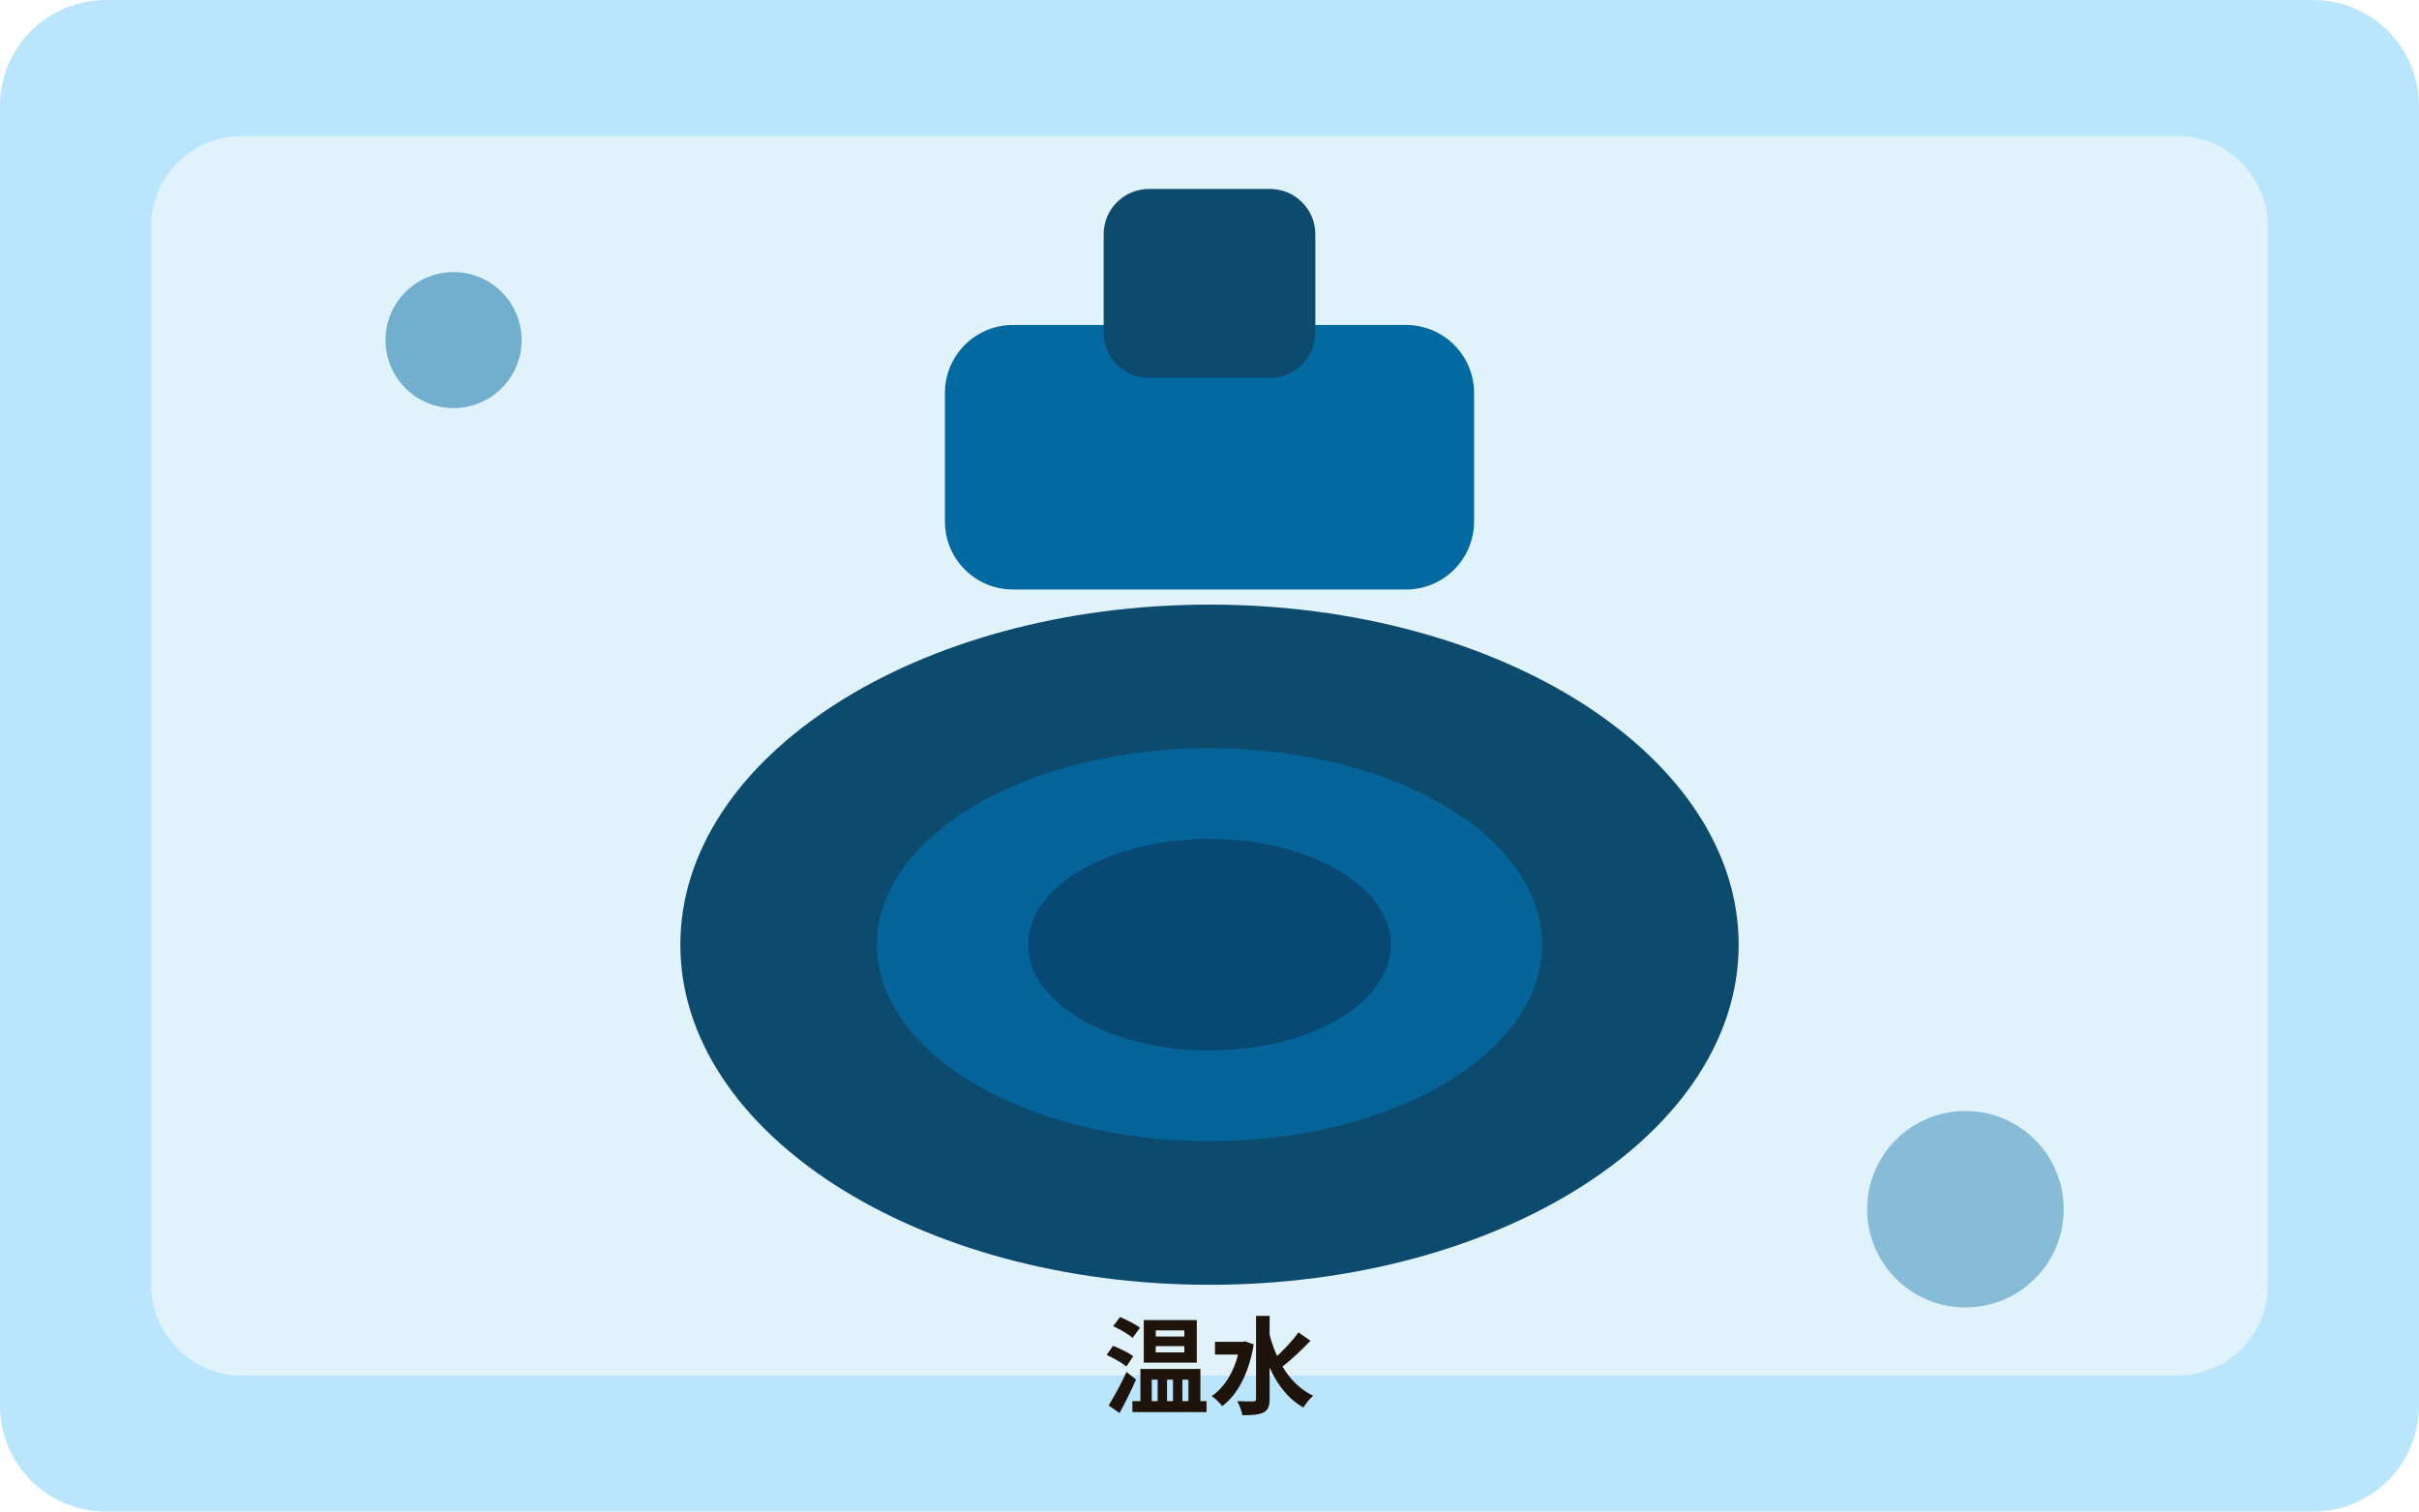
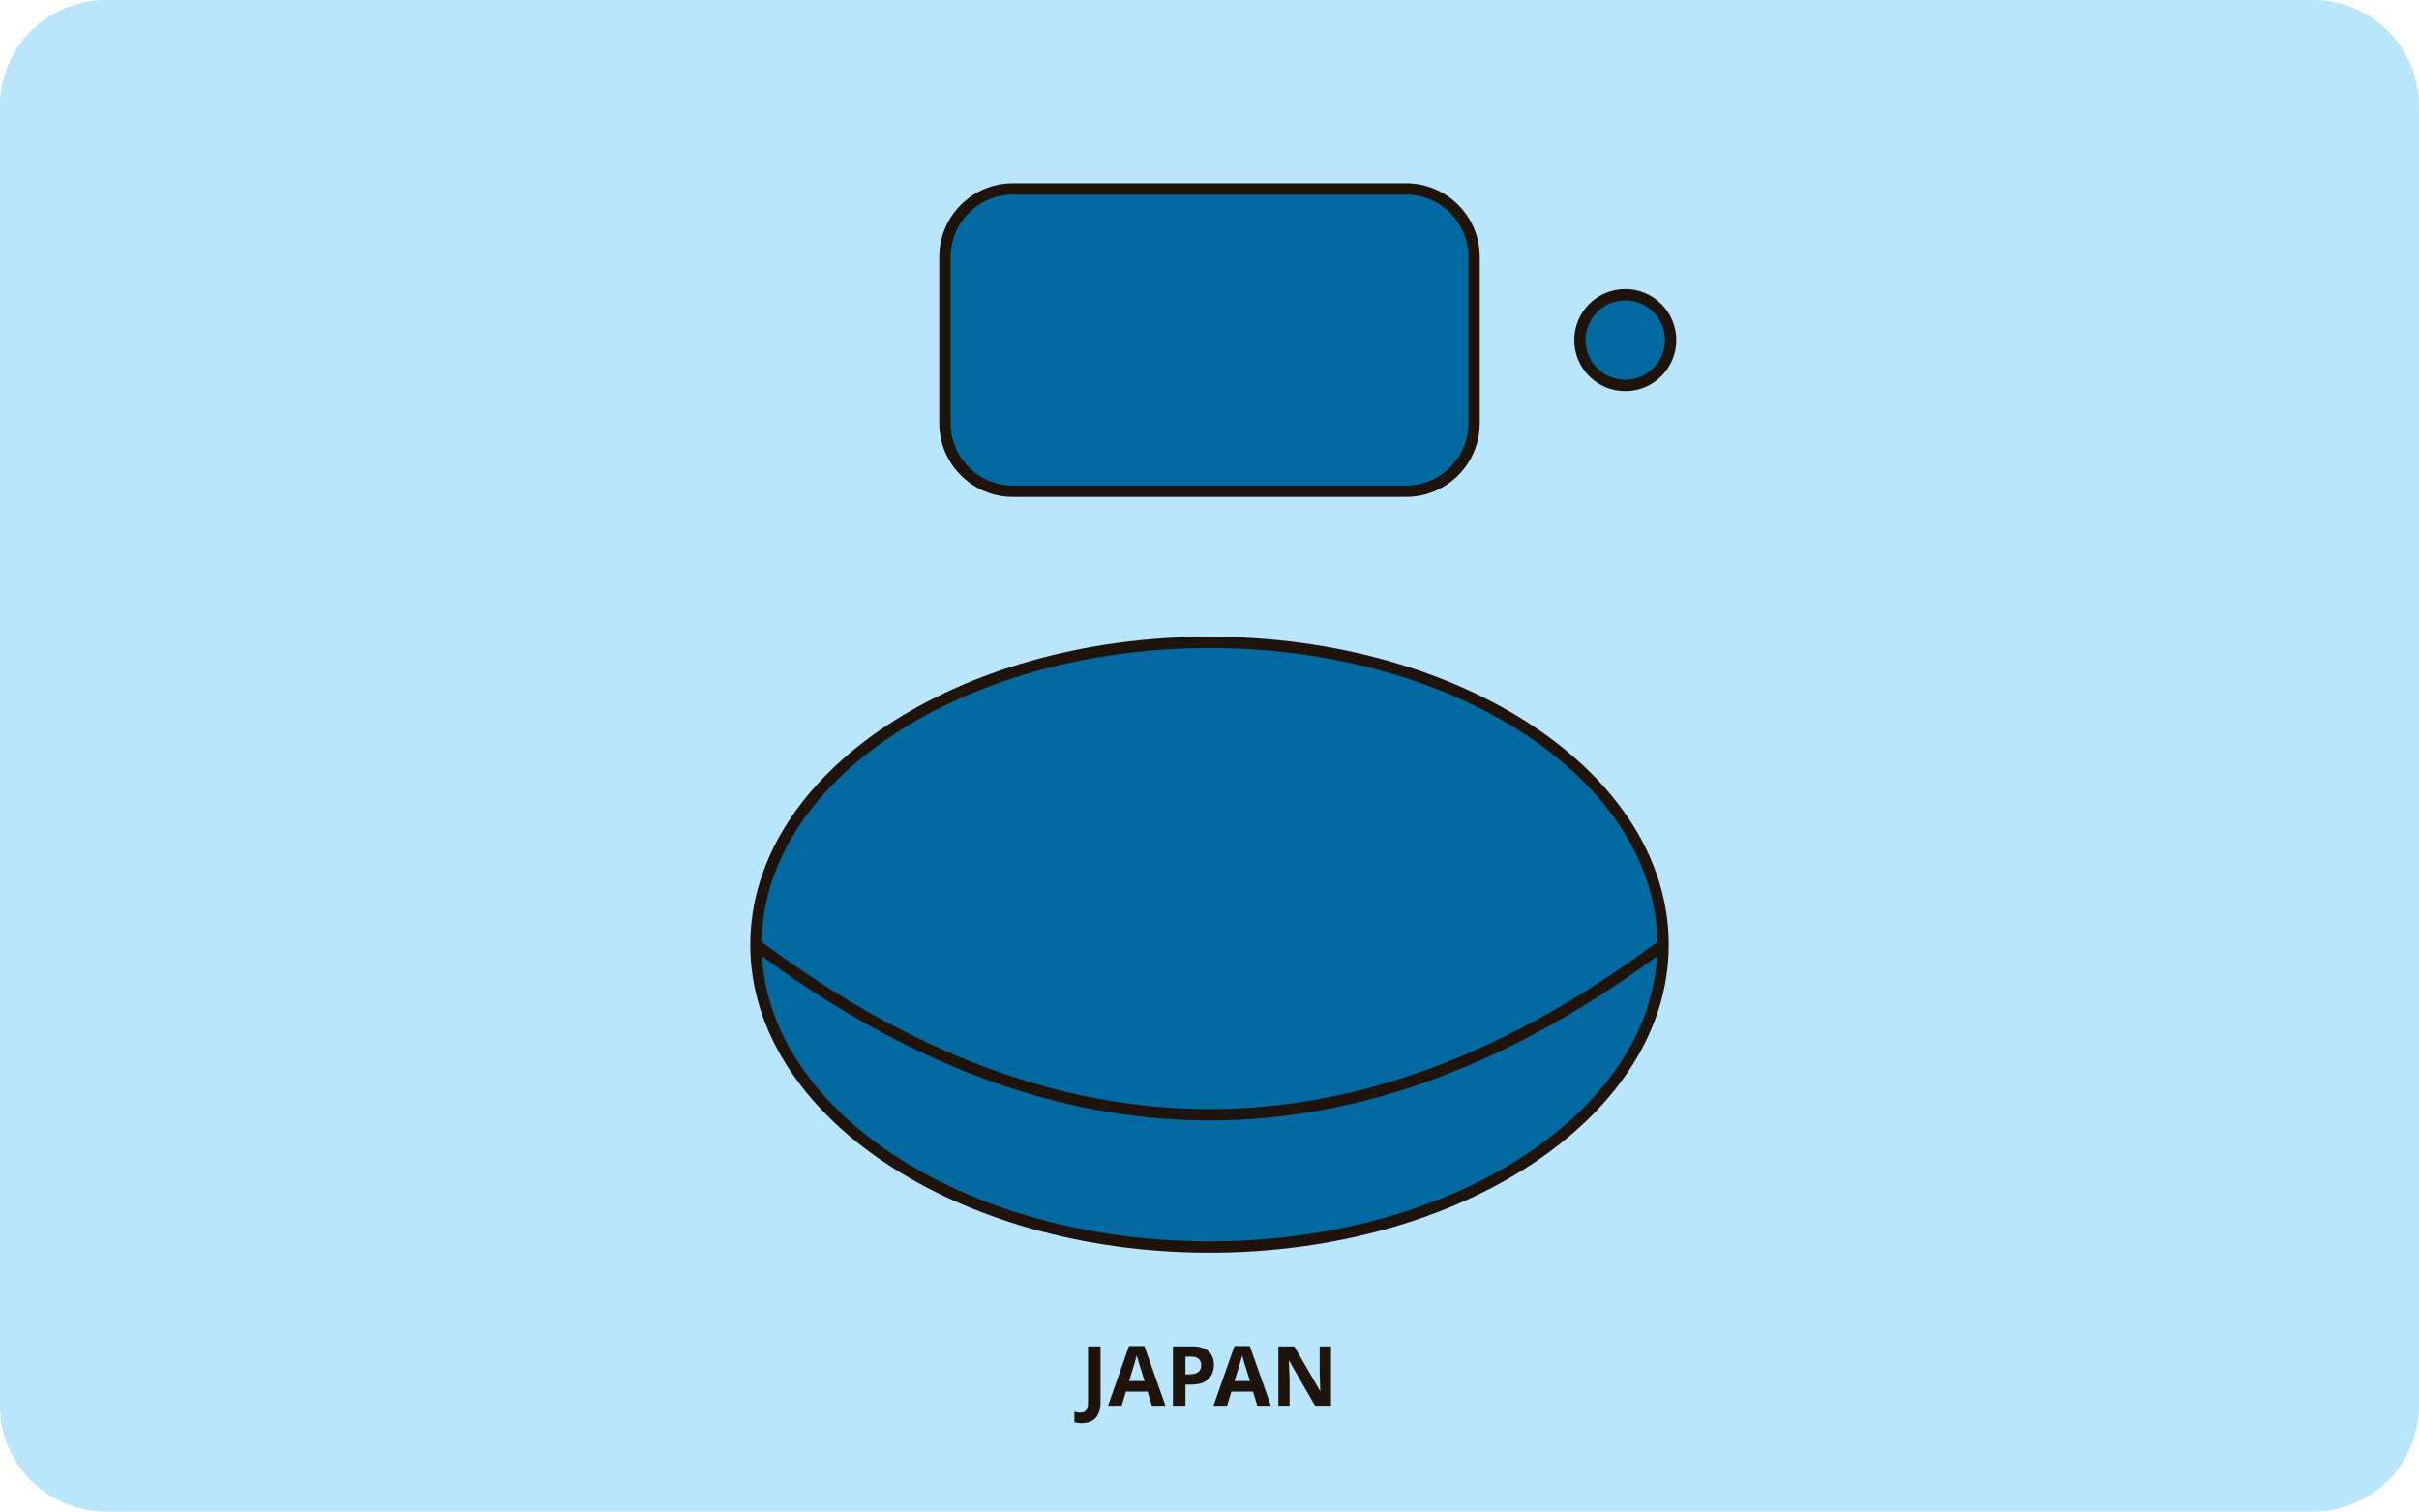
<svg xmlns="http://www.w3.org/2000/svg" viewBox="0 0 640 400" role="img">
  <rect width="640" height="400" rx="28" fill="#bae6fd" />
-   <rect x="40" y="36" width="560" height="328" rx="24" fill="#fffdf8" opacity="0.55" />
-   <ellipse cx="320" cy="250" rx="140" ry="90" fill="#0c4a6e" />
-   <ellipse cx="320" cy="250" rx="88" ry="52" fill="#0369a1" opacity="0.85" />
-   <ellipse cx="320" cy="250" rx="48" ry="28" fill="#0f172a" opacity="0.35" />
-   <rect x="250" y="86" width="140" height="70" rx="18" fill="#0369a1" />
-   <rect x="292" y="50" width="56" height="50" rx="12" fill="#0c4a6e" />
-   <circle cx="120" cy="90" r="18" fill="#0369a1" opacity="0.5" />
-   <circle cx="520" cy="320" r="26" fill="#0369a1" opacity="0.4" />
-   <text x="320" y="372" text-anchor="middle" font-family="sans-serif" font-size="28" font-weight="700" fill="#1f140c">温水</text>
+   <g fill="#0369a1" stroke="#1f140c" stroke-width="3">
+     <rect x="250" y="50" width="140" height="80" rx="18" />
+     <ellipse cx="320" cy="250" rx="120" ry="80" />
+     <path d="M200 250 q120 90 240 0" />
+     <circle cx="430" cy="90" r="12" />
+   </g>
+   <text x="320" y="372" text-anchor="middle" font-family="sans-serif" font-size="22" font-weight="700" fill="#1f140c">JAPAN</text>
</svg>
